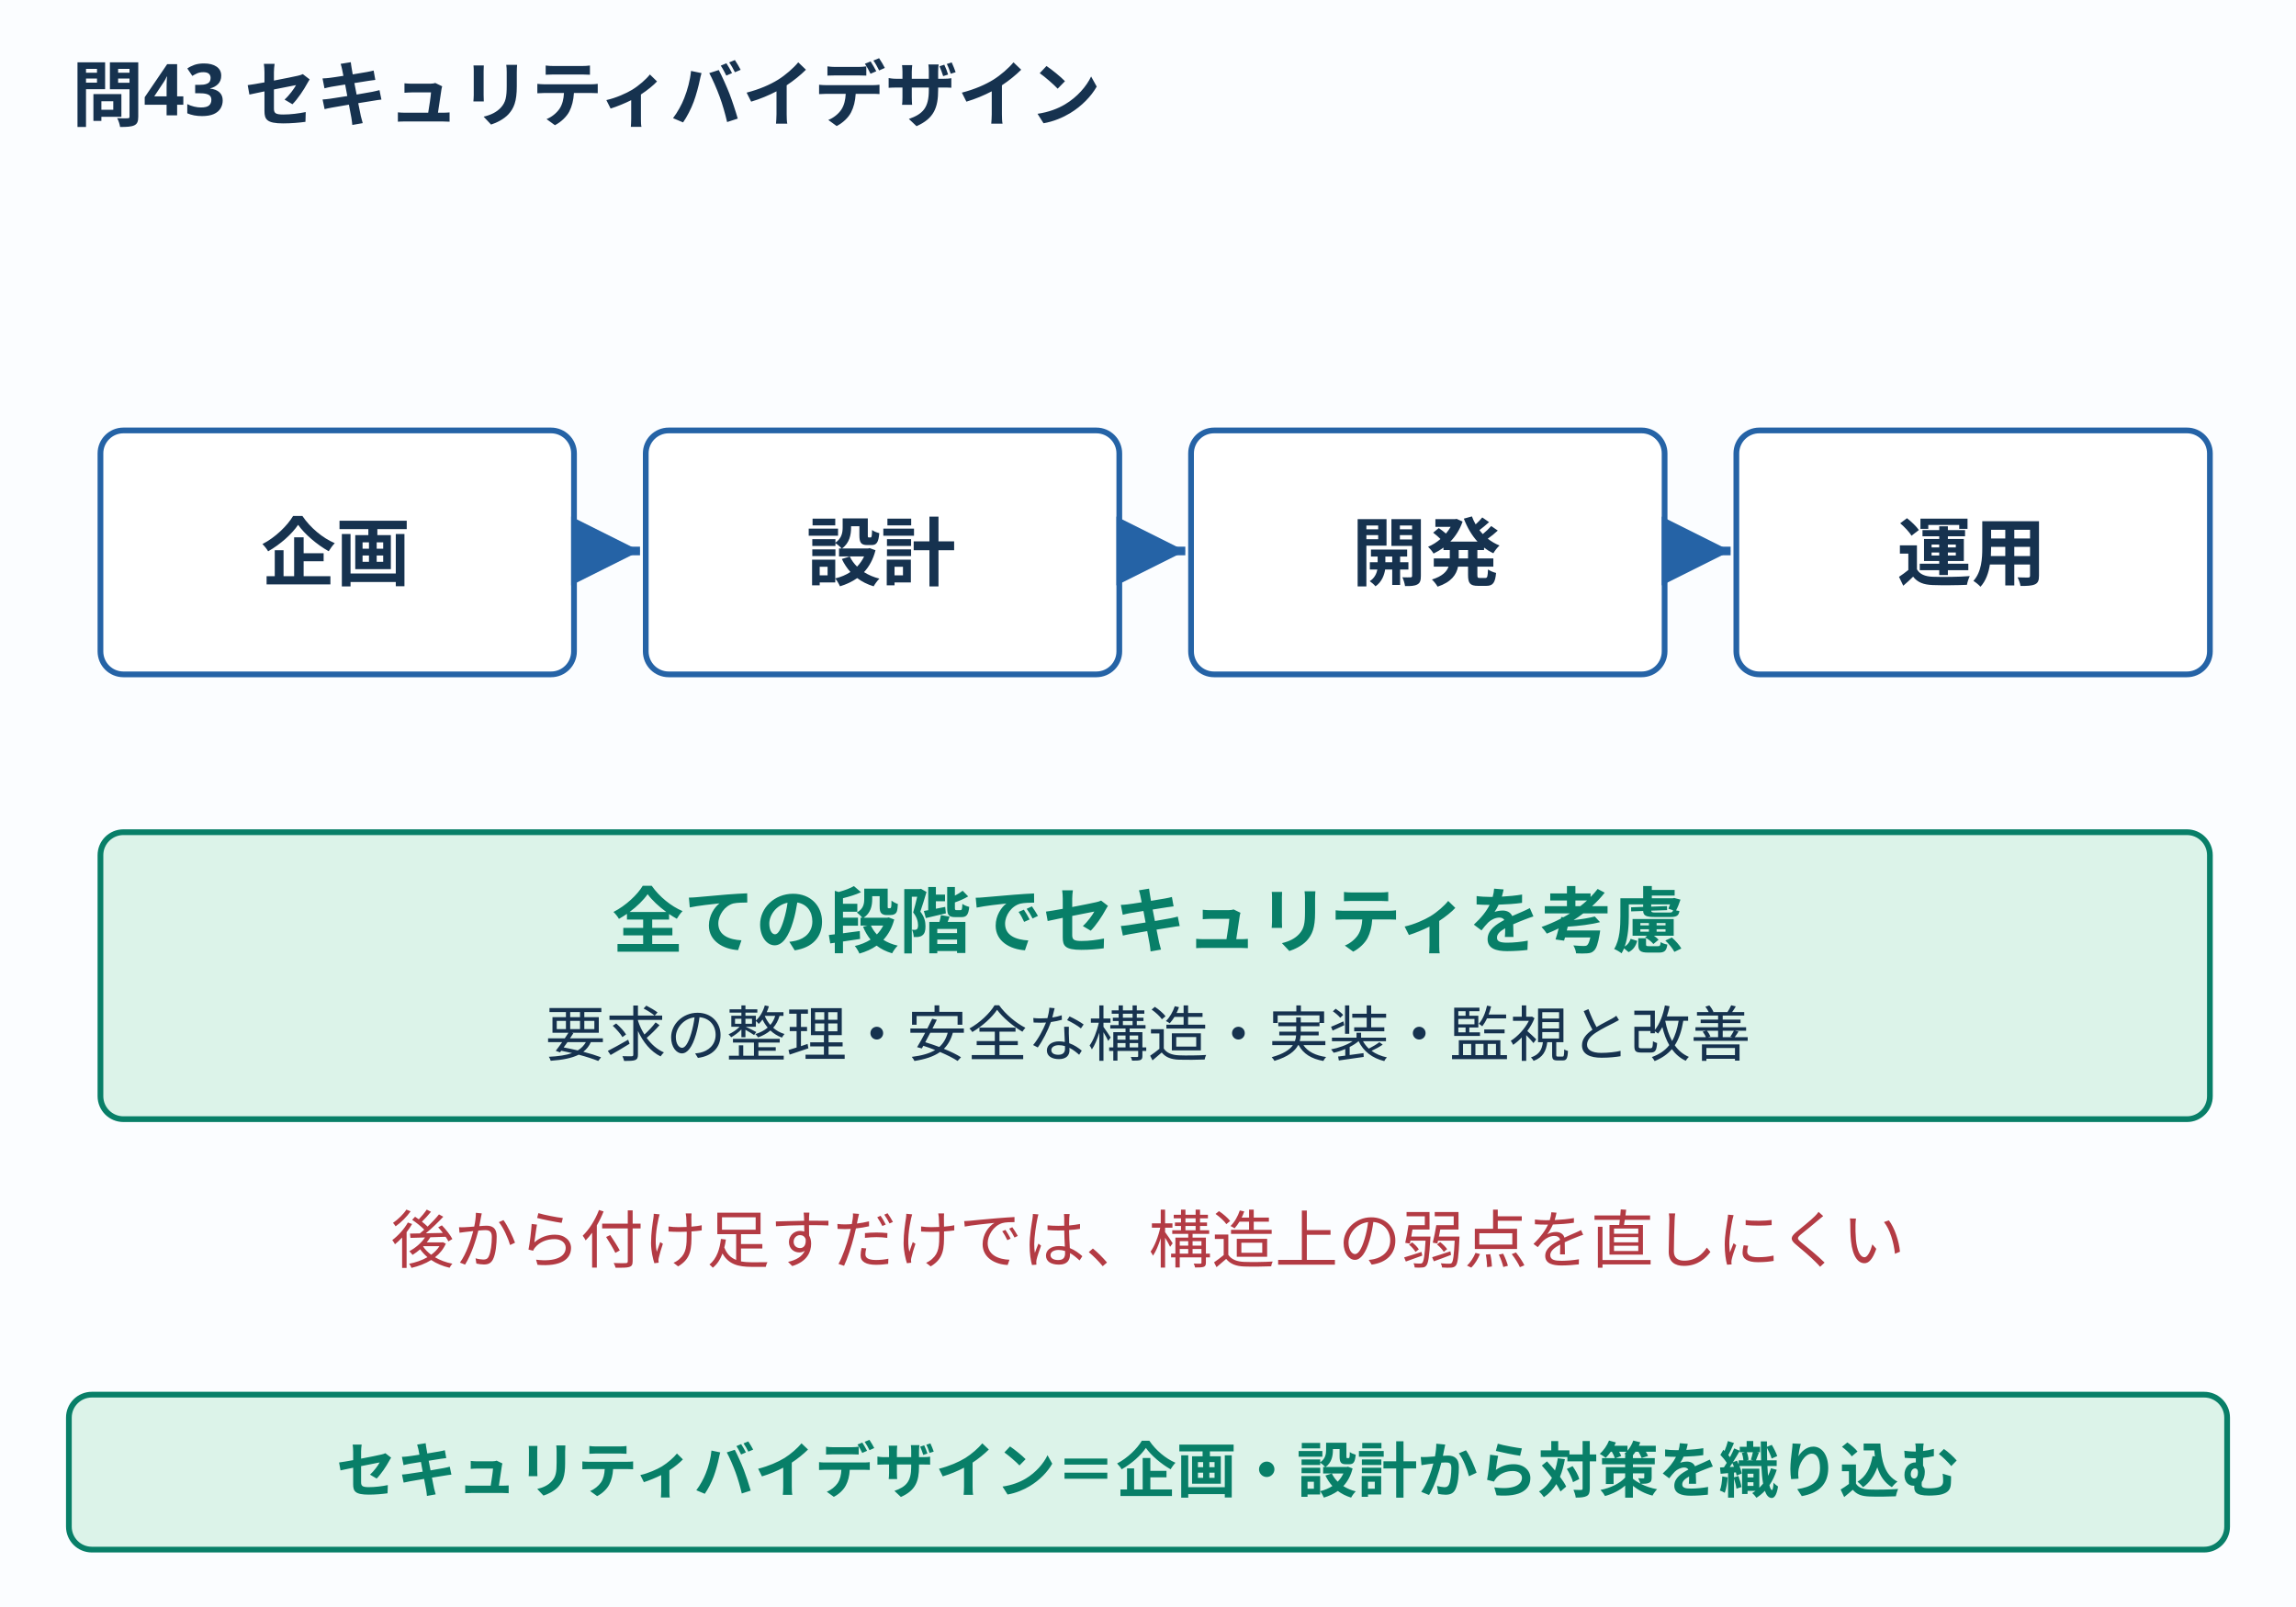
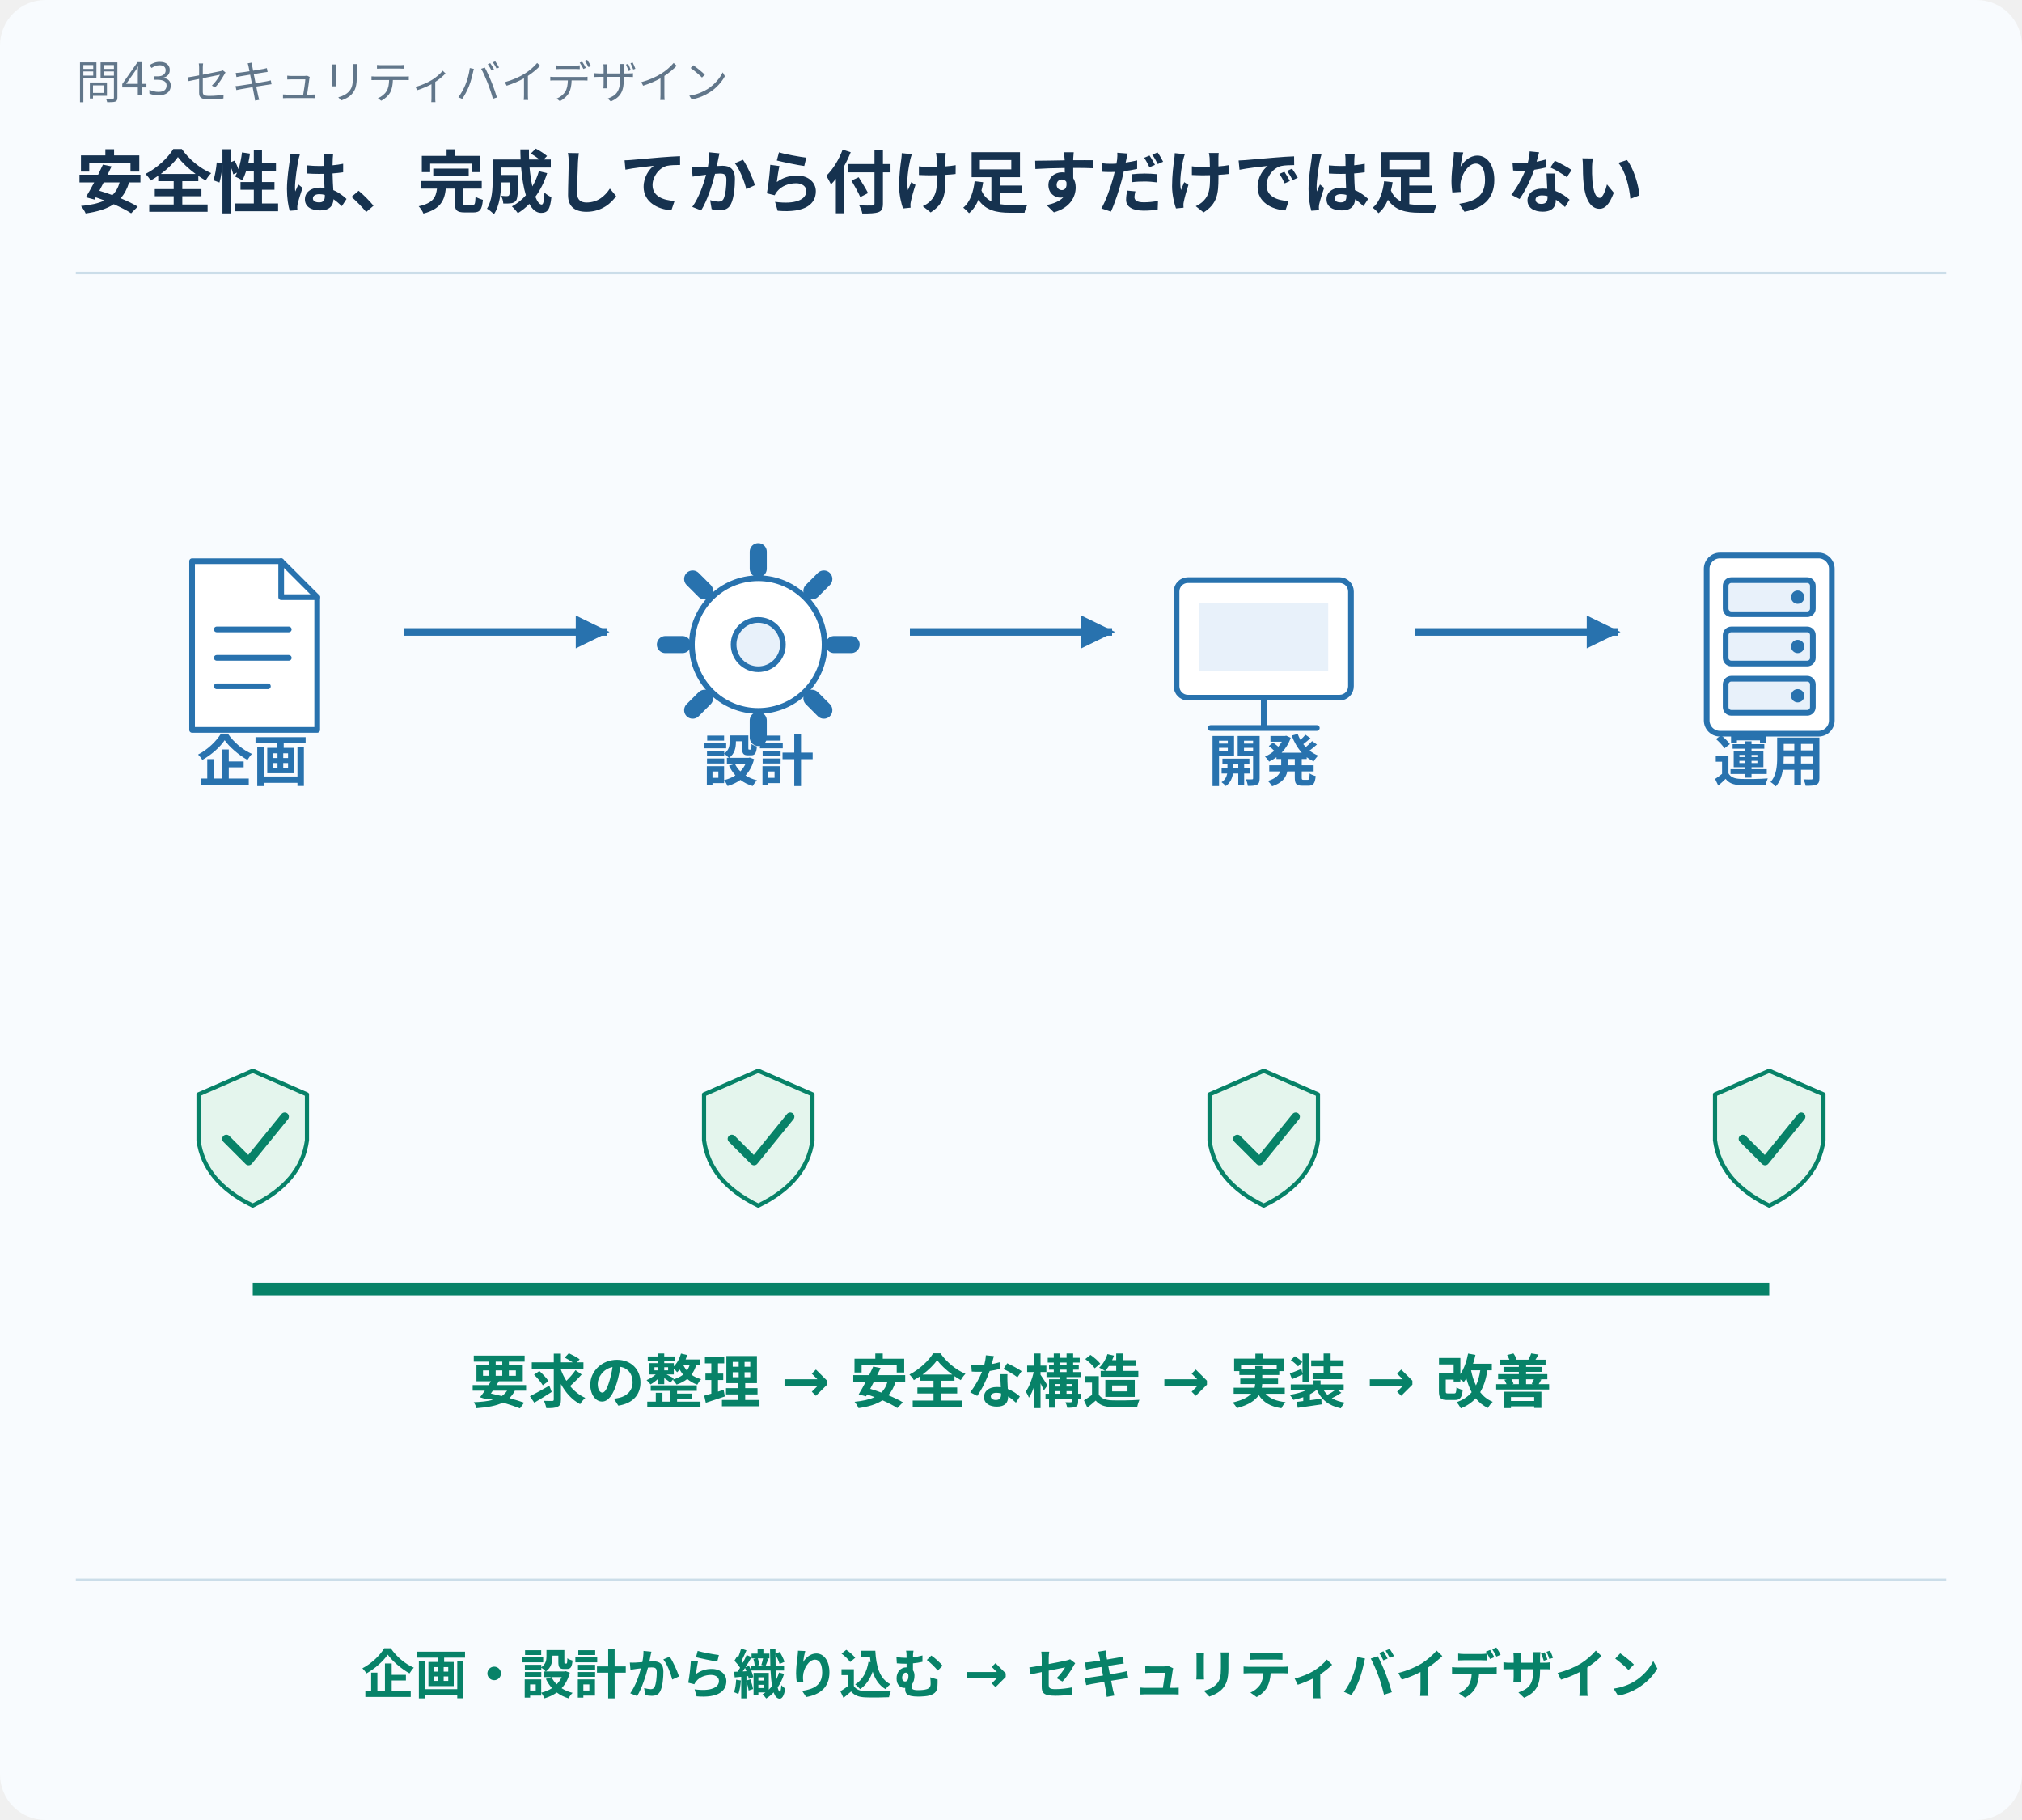
- <svg xmlns="http://www.w3.org/2000/svg" viewBox="0 0 800 560" role="img" aria-labelledby="title43">
-   <defs>
-     <marker id="a43" markerWidth="9" markerHeight="9" refX="8" refY="4" orient="auto">
-       <path d="M0 0 L8 4 L0 8 Z" fill="#2563a6" />
-     </marker>
-   </defs>
-   <rect width="800" height="560" fill="#fbfdff" />
+ <svg xmlns="http://www.w3.org/2000/svg" viewBox="0 0 800 720" role="img" aria-labelledby="v7title43">
+   <rect width="800" height="720" rx="18" fill="#f8fbfe" />
  <g font-family="Meiryo,Yu Gothic,sans-serif">
-     <text x="25" y="42" font-size="25" fill="#16324f" font-weight="700">問43 セキュリティバイデザイン</text>
-     <rect x="35" y="150" width="165" height="85" rx="8" fill="white" stroke="#2563a6" stroke-width="2" />
-     <text x="117" y="202" font-size="26" fill="#16324f" text-anchor="middle" font-weight="700">企画</text>
-     <path d="M200 192 L223 192" fill="none" stroke="#2563a6" stroke-width="3" marker-end="url(#a43)" />
-     <rect x="225" y="150" width="165" height="85" rx="8" fill="white" stroke="#2563a6" stroke-width="2" />
-     <text x="307" y="202" font-size="26" fill="#16324f" text-anchor="middle" font-weight="700">設計</text>
-     <path d="M390 192 L413 192" fill="none" stroke="#2563a6" stroke-width="3" marker-end="url(#a43)" />
-     <rect x="415" y="150" width="165" height="85" rx="8" fill="white" stroke="#2563a6" stroke-width="2" />
-     <text x="497" y="202" font-size="26" fill="#16324f" text-anchor="middle" font-weight="700">開発</text>
-     <path d="M580 192 L603 192" fill="none" stroke="#2563a6" stroke-width="3" marker-end="url(#a43)" />
-     <rect x="605" y="150" width="165" height="85" rx="8" fill="white" stroke="#2563a6" stroke-width="2" />
-     <text x="687" y="202" font-size="26" fill="#16324f" text-anchor="middle" font-weight="700">運用</text>
-     <rect x="35" y="290" width="735" height="100" rx="8" fill="#dcf3e9" stroke="#087f68" stroke-width="2" />
-     <text x="400" y="330" font-size="25" fill="#087f68" text-anchor="middle" font-weight="700">全ての段階でセキュリティを考慮</text>
-     <text x="400" y="368" font-size="21" fill="#16324f" text-anchor="middle" font-weight="400">要求の整理・安全な構造・実装・監視と改善</text>
-     <text x="400" y="440" font-size="22" fill="#b33b44" text-anchor="middle" font-weight="400">後から付け足すだけでは、構造上の弱点を直しにくい</text>
-     <rect x="24" y="486" width="752" height="54" rx="8" fill="#dcf3e9" stroke="#087f68" stroke-width="2" />
-     <text x="400" y="520" font-size="21" fill="#087f68" text-anchor="middle" font-weight="700">セキュリティバイデザイン＝企画・設計から対策を織り込む</text>
+     <text x="30" y="39" font-size="18" fill="#61768a">問43 セキュリティバイデザイン</text>
+     <text x="30" y="82" font-size="27" font-weight="700" fill="#16324f">安全性は、完成してから付け足すだけでは足りない</text>
+     <path d="M30 108H770" stroke="#cbdde9" />
+     <g transform="translate(100 255) scale(0.75)" stroke="#2872ae" stroke-width="3" stroke-linecap="round" stroke-linejoin="round">
+       <path d="M-32 -44H15L34 -25V45H-32Z" fill="white" />
+       <path d="M15 -44V-25H34M-19 -8H19M-19 7H19M-19 22H8" fill="none" />
+     </g>
+     <text x="100" y="309.0" font-size="22" fill="#2872ae" text-anchor="middle" font-weight="700">企画</text>
+     <text x="100" y="333.0" font-size="18" fill="#61768a" text-anchor="middle" font-weight="400" />
+     <g transform="translate(100 450) scale(0.55)" stroke="#078268" stroke-width="3" stroke-linecap="round" stroke-linejoin="round">
+       <path d="M0 -48L39 -31V2Q35 32 0 49Q-35 32 -39 2V-31Z" fill="#e4f5ed" />
+       <path d="M-19 1L-3 17L23 -15" fill="none" stroke-width="6" />
+     </g>
+     <path d="M160 250L240 250" stroke="#2872ae" stroke-width="3" fill="none" />
+     <path d="M240.0 250.0L228.3 255.7L228.3 244.3Z" stroke="#2872ae" stroke-width="1" fill="#2872ae" />
+     <g transform="translate(300 255) scale(0.75)" stroke="#2872ae" stroke-width="3" stroke-linecap="round" stroke-linejoin="round">
+       <circle r="35" fill="white" />
+       <circle r="13" fill="#e8f1fa" />
+       <path d="M40.0 0.0L49.0 0.0" stroke-width="9" />
+       <path d="M28.3 28.3L34.6 34.6" stroke-width="9" />
+       <path d="M0.0 40.0L0.0 49.0" stroke-width="9" />
+       <path d="M-28.3 28.3L-34.6 34.6" stroke-width="9" />
+       <path d="M-40.0 0.0L-49.0 0.0" stroke-width="9" />
+       <path d="M-28.3 -28.3L-34.6 -34.6" stroke-width="9" />
+       <path d="M-0.0 -40.0L-0.0 -49.0" stroke-width="9" />
+       <path d="M28.3 -28.3L34.6 -34.6" stroke-width="9" />
+     </g>
+     <text x="300" y="309.0" font-size="22" fill="#2872ae" text-anchor="middle" font-weight="700">設計</text>
+     <text x="300" y="333.0" font-size="18" fill="#61768a" text-anchor="middle" font-weight="400" />
+     <g transform="translate(300 450) scale(0.55)" stroke="#078268" stroke-width="3" stroke-linecap="round" stroke-linejoin="round">
+       <path d="M0 -48L39 -31V2Q35 32 0 49Q-35 32 -39 2V-31Z" fill="#e4f5ed" />
+       <path d="M-19 1L-3 17L23 -15" fill="none" stroke-width="6" />
+     </g>
+     <path d="M360 250L440 250" stroke="#2872ae" stroke-width="3" fill="none" />
+     <path d="M440.0 250.0L428.3 255.7L428.3 244.3Z" stroke="#2872ae" stroke-width="1" fill="#2872ae" />
+     <g transform="translate(500 255) scale(0.75)" stroke="#2872ae" stroke-width="3" stroke-linecap="round" stroke-linejoin="round">
+       <rect x="-46" y="-34" width="92" height="62" rx="6" fill="white" />
+       <path d="M0 29V44M-28 44H28" fill="none" />
+       <path d="M-34 -22H34V14H-34Z" fill="#e8f1fa" stroke="none" />
+     </g>
+     <text x="500" y="309.0" font-size="22" fill="#2872ae" text-anchor="middle" font-weight="700">開発</text>
+     <text x="500" y="333.0" font-size="18" fill="#61768a" text-anchor="middle" font-weight="400" />
+     <g transform="translate(500 450) scale(0.55)" stroke="#078268" stroke-width="3" stroke-linecap="round" stroke-linejoin="round">
+       <path d="M0 -48L39 -31V2Q35 32 0 49Q-35 32 -39 2V-31Z" fill="#e4f5ed" />
+       <path d="M-19 1L-3 17L23 -15" fill="none" stroke-width="6" />
+     </g>
+     <path d="M560 250L640 250" stroke="#2872ae" stroke-width="3" fill="none" />
+     <path d="M640.0 250.0L628.3 255.7L628.3 244.3Z" stroke="#2872ae" stroke-width="1" fill="#2872ae" />
+     <g transform="translate(700 255) scale(0.75)" stroke="#2872ae" stroke-width="3" stroke-linecap="round" stroke-linejoin="round">
+       <rect x="-33" y="-47" width="66" height="94" rx="7" fill="white" />
+       <rect x="-23" y="-34" width="46" height="18" rx="3" fill="#e8f1fa" />
+       <circle cx="15" cy="-25" r="2" fill="#2872ae" />
+       <rect x="-23" y="-8" width="46" height="18" rx="3" fill="#e8f1fa" />
+       <circle cx="15" cy="1" r="2" fill="#2872ae" />
+       <rect x="-23" y="18" width="46" height="18" rx="3" fill="#e8f1fa" />
+       <circle cx="15" cy="27" r="2" fill="#2872ae" />
+     </g>
+     <text x="700" y="309.0" font-size="22" fill="#2872ae" text-anchor="middle" font-weight="700">運用</text>
+     <text x="700" y="333.0" font-size="18" fill="#61768a" text-anchor="middle" font-weight="400" />
+     <g transform="translate(700 450) scale(0.55)" stroke="#078268" stroke-width="3" stroke-linecap="round" stroke-linejoin="round">
+       <path d="M0 -48L39 -31V2Q35 32 0 49Q-35 32 -39 2V-31Z" fill="#e4f5ed" />
+       <path d="M-19 1L-3 17L23 -15" fill="none" stroke-width="6" />
+     </g>
+     <path d="M100 510H700" stroke="#078268" stroke-width="5" fill="none" />
+     <text x="400" y="555" font-size="23" fill="#078268" text-anchor="middle" font-weight="700">要求の整理 → 安全な構造 → 実装 → 改善</text>
+     <path d="M30 625H770" stroke="#cbdde9" />
+     <text x="400" y="670" font-size="21" font-weight="700" fill="#078268" text-anchor="middle">企画・設計から織り込む → セキュリティバイデザイン</text>
  </g>
</svg>
